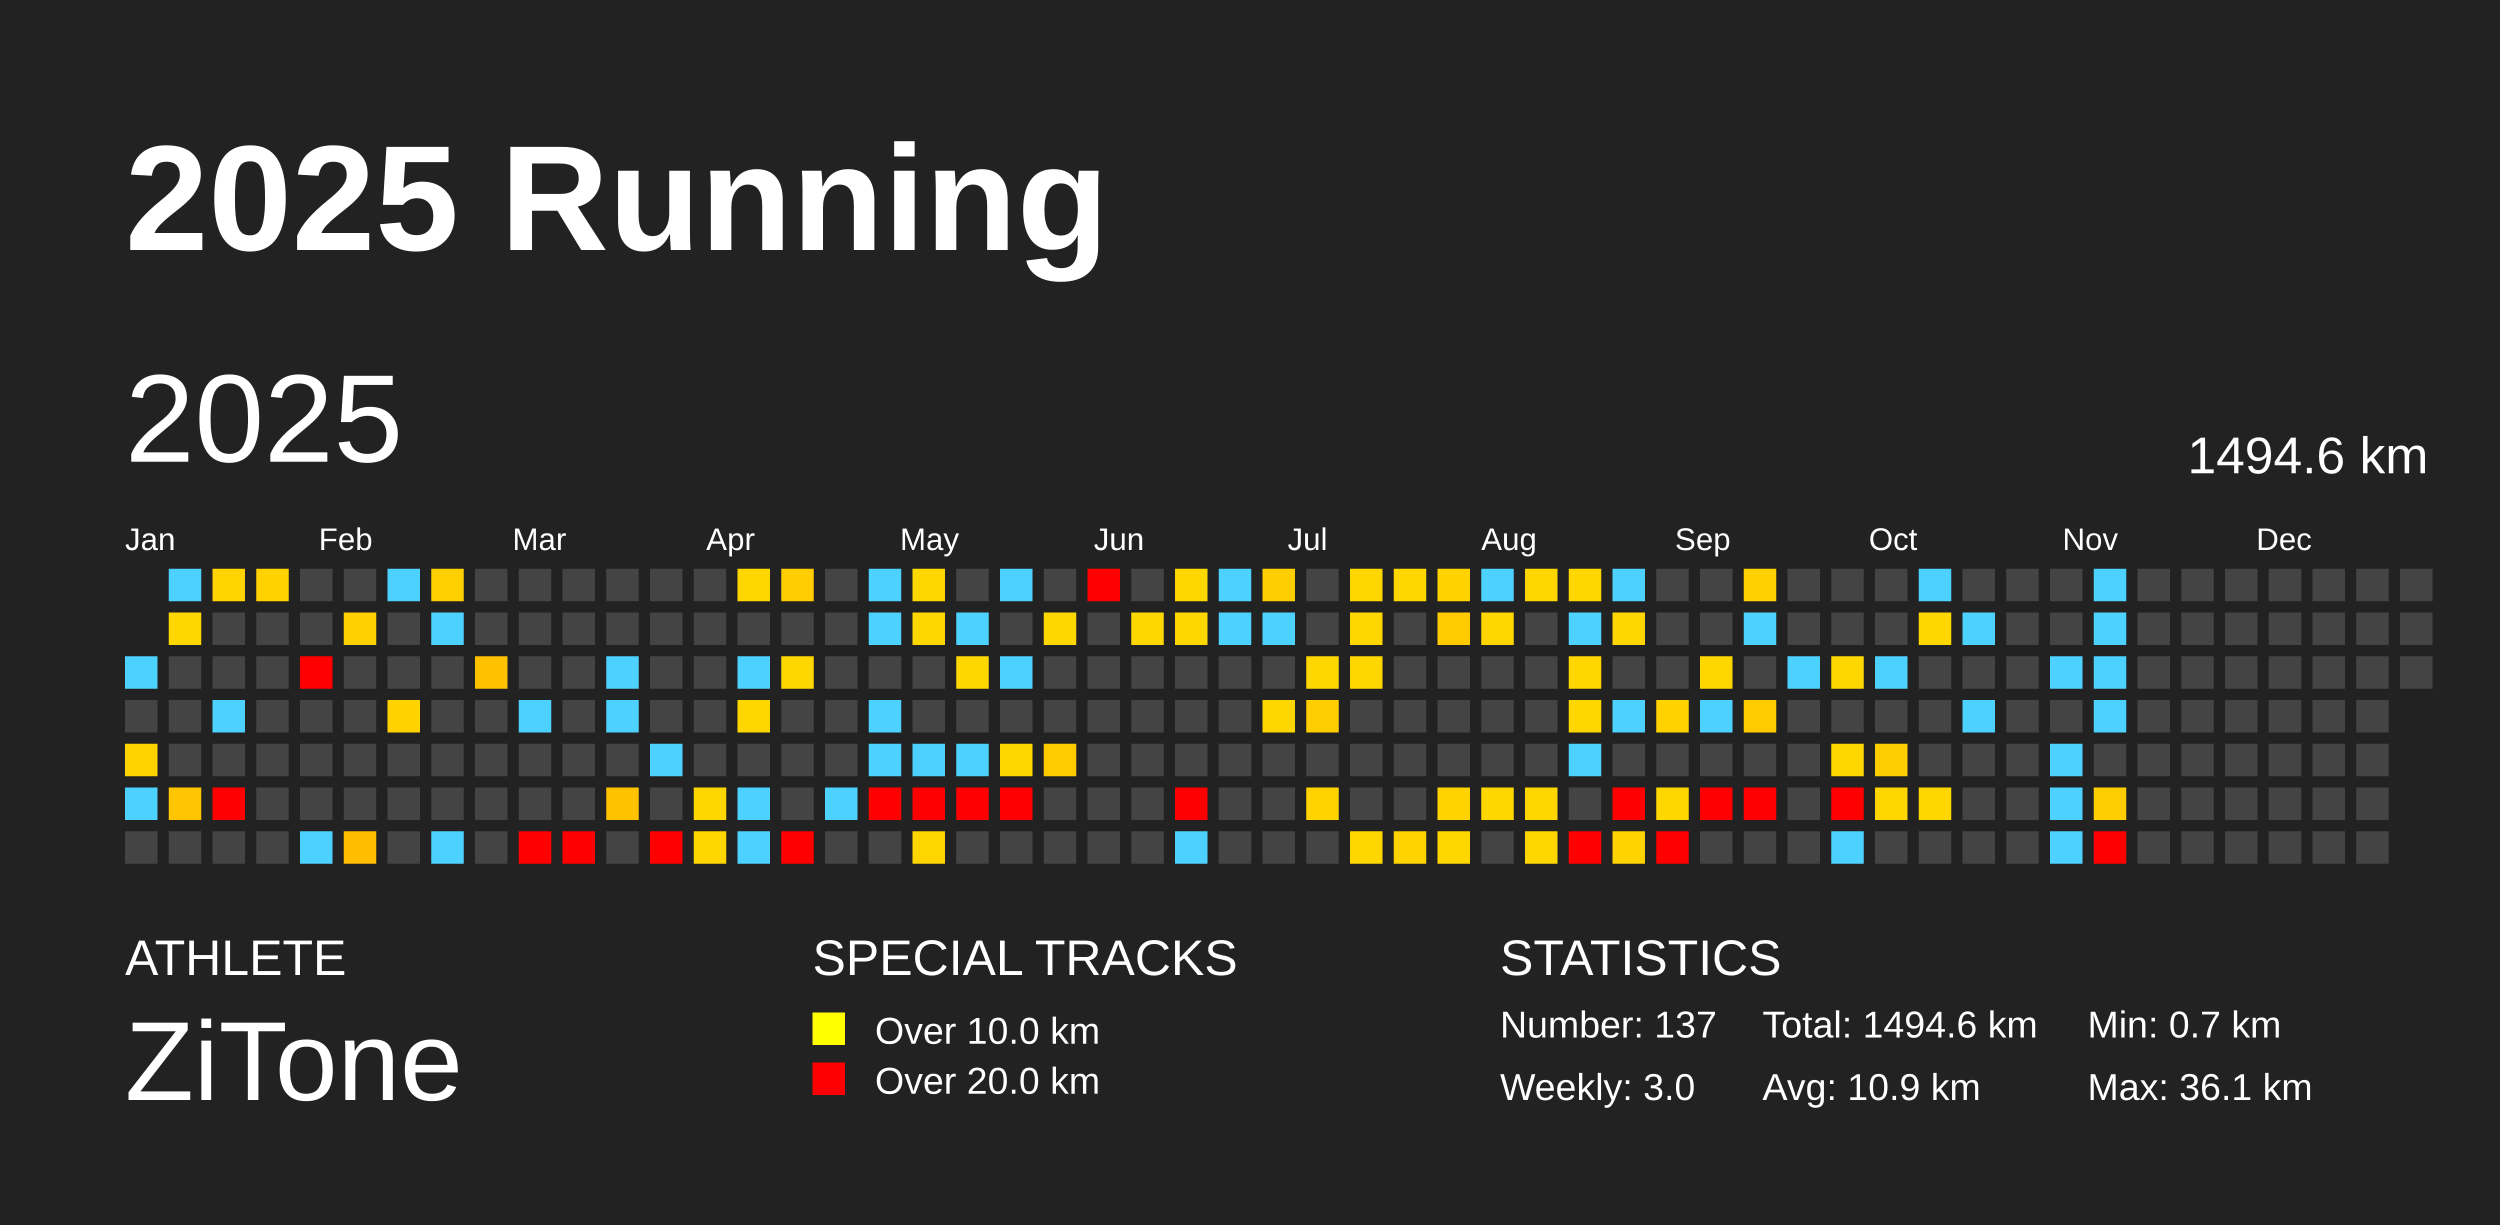
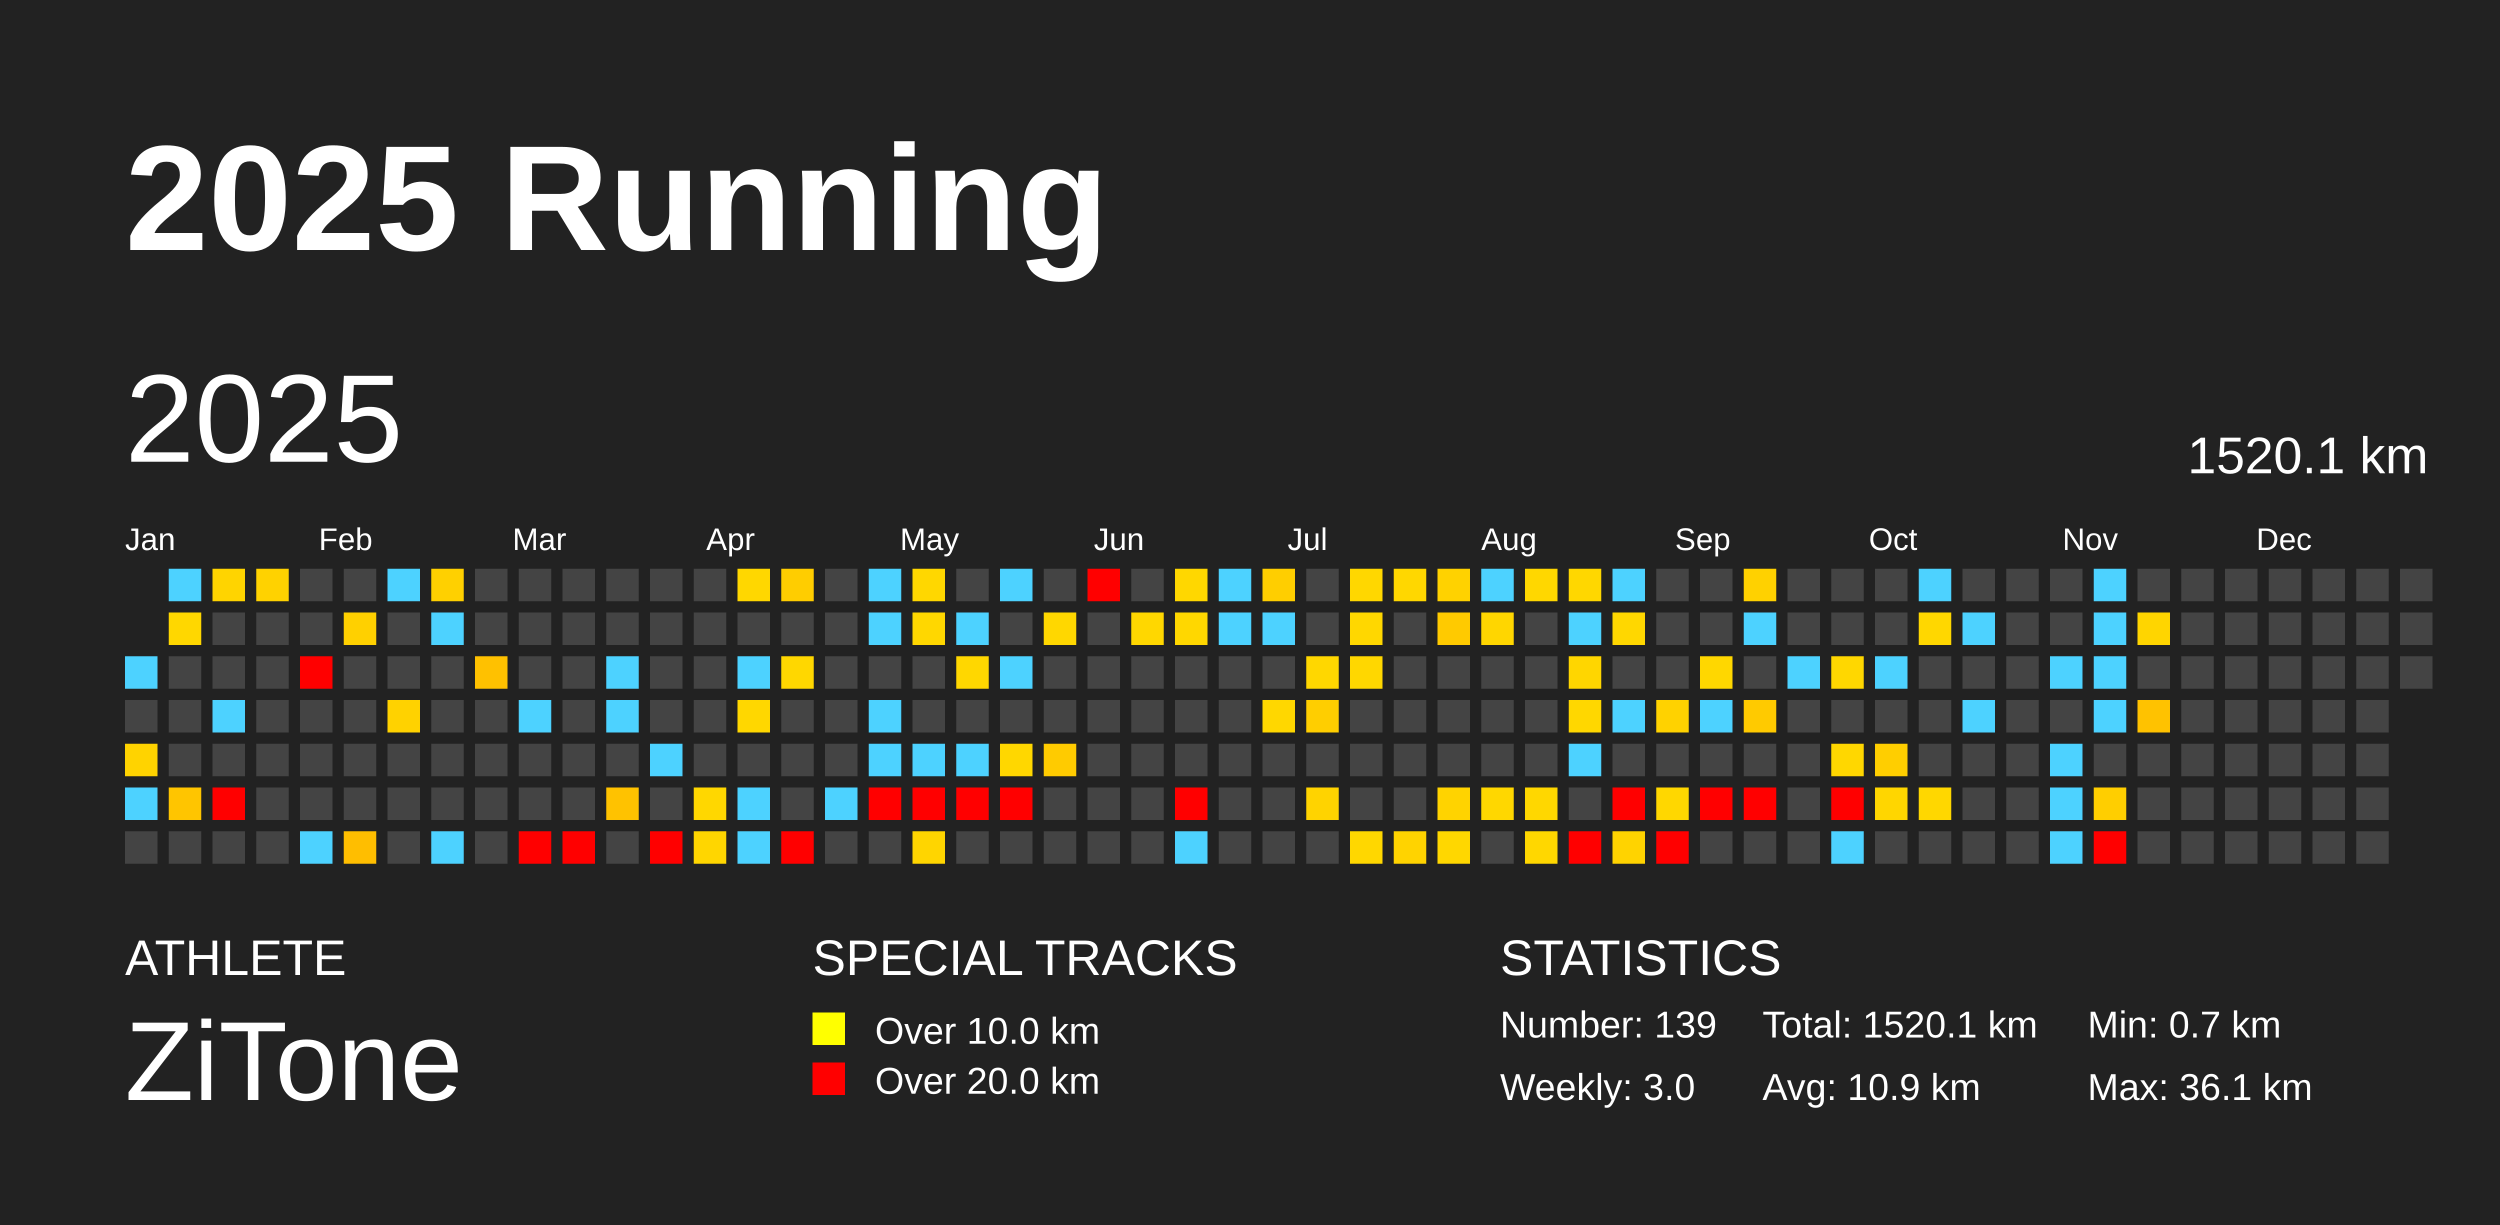
<svg xmlns="http://www.w3.org/2000/svg" baseProfile="full" height="98mm" version="1.1" viewBox="0,0,200,98" width="200mm">
  <defs />
  <rect fill="#222222" height="98" width="200" x="0" y="0" />
  <text fill="#FFFFFF" style="font-size:12px; font-family:Arial; font-weight:bold;" x="10" y="20">2025 Running</text>
  <text fill="#FFFFFF" style="font-size:4px; font-family:Arial" x="10" y="78">ATHLETE</text>
  <text fill="#FFFFFF" style="font-size:9px; font-family:Arial" x="10" y="88">ZiTone</text>
  <text fill="#FFFFFF" style="font-size:4px; font-family:Arial" x="65" y="78">SPECIAL TRACKS</text>
  <rect fill="yellow" height="2.6" width="2.6" x="65" y="81" />
  <text fill="#FFFFFF" style="font-size:3px; font-family:Arial" x="70" y="83.5">Over 10.0 km</text>
  <rect fill="red" height="2.6" width="2.6" x="65" y="85" />
  <text fill="#FFFFFF" style="font-size:3px; font-family:Arial" x="70" y="87.5">Over 20.0 km</text>
  <text fill="#FFFFFF" style="font-size:4px; font-family:Arial" x="120" y="78">STATISTICS</text>
-   <text fill="#FFFFFF" style="font-size:3px; font-family:Arial" x="120" y="83">Number: 137</text>
+   <text fill="#FFFFFF" style="font-size:3px; font-family:Arial" x="120" y="83">Number: 139</text>
  <text fill="#FFFFFF" style="font-size:3px; font-family:Arial" x="120" y="88">Weekly: 3.0</text>
-   <text fill="#FFFFFF" style="font-size:3px; font-family:Arial" x="141" y="83">Total: 1494.6 km</text>
+   <text fill="#FFFFFF" style="font-size:3px; font-family:Arial" x="141" y="83">Total: 1520.1 km</text>
  <text fill="#FFFFFF" style="font-size:3px; font-family:Arial" x="141" y="88">Avg: 10.9 km</text>
  <text fill="#FFFFFF" style="font-size:3px; font-family:Arial" x="167" y="83">Min: 0.7 km</text>
  <text fill="#FFFFFF" style="font-size:3px; font-family:Arial" x="167" y="88">Max: 36.1 km</text>
  <text dominant-baseline="hanging" fill="#FFFFFF" style="font-size:10.0px; font-family:Arial;" x="10" y="30">2025</text>
-   <text dominant-baseline="hanging" fill="#FFFFFF" style="font-size:4.125px; font-family:Arial;" x="175" y="35">1494.6 km</text>
+   <text dominant-baseline="hanging" fill="#FFFFFF" style="font-size:4.125px; font-family:Arial;" x="175" y="35">1520.1 km</text>
  <text fill="#FFFFFF" style="font-size:2.5px; font-family:Arial" x="10.0" y="44">Jan</text>
  <text fill="#FFFFFF" style="font-size:2.5px; font-family:Arial" x="25.5" y="44">Feb</text>
  <text fill="#FFFFFF" style="font-size:2.5px; font-family:Arial" x="41.0" y="44">Mar</text>
  <text fill="#FFFFFF" style="font-size:2.5px; font-family:Arial" x="56.5" y="44">Apr</text>
  <text fill="#FFFFFF" style="font-size:2.5px; font-family:Arial" x="72.0" y="44">May</text>
  <text fill="#FFFFFF" style="font-size:2.5px; font-family:Arial" x="87.5" y="44">Jun</text>
  <text fill="#FFFFFF" style="font-size:2.5px; font-family:Arial" x="103.0" y="44">Jul</text>
  <text fill="#FFFFFF" style="font-size:2.5px; font-family:Arial" x="118.5" y="44">Aug</text>
  <text fill="#FFFFFF" style="font-size:2.5px; font-family:Arial" x="134.0" y="44">Sep</text>
  <text fill="#FFFFFF" style="font-size:2.5px; font-family:Arial" x="149.5" y="44">Oct</text>
  <text fill="#FFFFFF" style="font-size:2.5px; font-family:Arial" x="165.0" y="44">Nov</text>
  <text fill="#FFFFFF" style="font-size:2.5px; font-family:Arial" x="180.5" y="44">Dec</text>
  <rect fill="#4dd2ff" height="2.6" width="2.6" x="10.0" y="52.5" />
  <rect fill="#444444" height="2.6" width="2.6" x="10.0" y="56.0" />
  <rect fill="#ffd300" height="2.6" width="2.6" x="10.0" y="59.5" />
  <rect fill="#4dd2ff" height="2.6" width="2.6" x="10.0" y="63.0" />
  <rect fill="#444444" height="2.6" width="2.6" x="10.0" y="66.5" />
  <rect fill="#4dd2ff" height="2.6" width="2.6" x="13.5" y="45.5" />
  <rect fill="#ffd700" height="2.6" width="2.6" x="13.5" y="49.0" />
  <rect fill="#444444" height="2.6" width="2.6" x="13.5" y="52.5" />
  <rect fill="#444444" height="2.6" width="2.6" x="13.5" y="56.0" />
  <rect fill="#444444" height="2.6" width="2.6" x="13.5" y="59.5" />
  <rect fill="#ffc500" height="2.6" width="2.6" x="13.5" y="63.0" />
  <rect fill="#444444" height="2.6" width="2.6" x="13.5" y="66.5" />
  <rect fill="#ffd400" height="2.6" width="2.6" x="17.0" y="45.5" />
  <rect fill="#444444" height="2.6" width="2.6" x="17.0" y="49.0" />
  <rect fill="#444444" height="2.6" width="2.6" x="17.0" y="52.5" />
  <rect fill="#4dd2ff" height="2.6" width="2.6" x="17.0" y="56.0" />
  <rect fill="#444444" height="2.6" width="2.6" x="17.0" y="59.5" />
  <rect fill="red" height="2.6" width="2.6" x="17.0" y="63.0" />
  <rect fill="#444444" height="2.6" width="2.6" x="17.0" y="66.5" />
  <rect fill="#ffd200" height="2.6" width="2.6" x="20.5" y="45.5" />
  <rect fill="#444444" height="2.6" width="2.6" x="20.5" y="49.0" />
  <rect fill="#444444" height="2.6" width="2.6" x="20.5" y="52.5" />
  <rect fill="#444444" height="2.6" width="2.6" x="20.5" y="56.0" />
  <rect fill="#444444" height="2.6" width="2.6" x="20.5" y="59.5" />
  <rect fill="#444444" height="2.6" width="2.6" x="20.5" y="63.0" />
  <rect fill="#444444" height="2.6" width="2.6" x="20.5" y="66.5" />
  <rect fill="#444444" height="2.6" width="2.6" x="24.0" y="45.5" />
  <rect fill="#444444" height="2.6" width="2.6" x="24.0" y="49.0" />
  <rect fill="red" height="2.6" width="2.6" x="24.0" y="52.5" />
  <rect fill="#444444" height="2.6" width="2.6" x="24.0" y="56.0" />
  <rect fill="#444444" height="2.6" width="2.6" x="24.0" y="59.5" />
  <rect fill="#444444" height="2.6" width="2.6" x="24.0" y="63.0" />
  <rect fill="#4dd2ff" height="2.6" width="2.6" x="24.0" y="66.5" />
  <rect fill="#444444" height="2.6" width="2.6" x="27.5" y="45.5" />
  <rect fill="#ffd000" height="2.6" width="2.6" x="27.5" y="49.0" />
  <rect fill="#444444" height="2.6" width="2.6" x="27.5" y="52.5" />
  <rect fill="#444444" height="2.6" width="2.6" x="27.5" y="56.0" />
  <rect fill="#444444" height="2.6" width="2.6" x="27.5" y="59.5" />
  <rect fill="#444444" height="2.6" width="2.6" x="27.5" y="63.0" />
  <rect fill="#ffbe00" height="2.6" width="2.6" x="27.5" y="66.5" />
  <rect fill="#4dd2ff" height="2.6" width="2.6" x="31.0" y="45.5" />
  <rect fill="#444444" height="2.6" width="2.6" x="31.0" y="49.0" />
  <rect fill="#444444" height="2.6" width="2.6" x="31.0" y="52.5" />
  <rect fill="#ffd200" height="2.6" width="2.6" x="31.0" y="56.0" />
  <rect fill="#444444" height="2.6" width="2.6" x="31.0" y="59.5" />
  <rect fill="#444444" height="2.6" width="2.6" x="31.0" y="63.0" />
  <rect fill="#444444" height="2.6" width="2.6" x="31.0" y="66.5" />
  <rect fill="#ffd000" height="2.6" width="2.6" x="34.5" y="45.5" />
  <rect fill="#4dd2ff" height="2.6" width="2.6" x="34.5" y="49.0" />
  <rect fill="#444444" height="2.6" width="2.6" x="34.5" y="52.5" />
  <rect fill="#444444" height="2.6" width="2.6" x="34.5" y="56.0" />
  <rect fill="#444444" height="2.6" width="2.6" x="34.5" y="59.5" />
  <rect fill="#444444" height="2.6" width="2.6" x="34.5" y="63.0" />
  <rect fill="#4dd2ff" height="2.6" width="2.6" x="34.5" y="66.5" />
  <rect fill="#444444" height="2.6" width="2.6" x="38.0" y="45.5" />
  <rect fill="#444444" height="2.6" width="2.6" x="38.0" y="49.0" />
  <rect fill="#ffc100" height="2.6" width="2.6" x="38.0" y="52.5" />
  <rect fill="#444444" height="2.6" width="2.6" x="38.0" y="56.0" />
  <rect fill="#444444" height="2.6" width="2.6" x="38.0" y="59.5" />
  <rect fill="#444444" height="2.6" width="2.6" x="38.0" y="63.0" />
  <rect fill="#444444" height="2.6" width="2.6" x="38.0" y="66.5" />
  <rect fill="#444444" height="2.6" width="2.6" x="41.5" y="45.5" />
  <rect fill="#444444" height="2.6" width="2.6" x="41.5" y="49.0" />
  <rect fill="#444444" height="2.6" width="2.6" x="41.5" y="52.5" />
  <rect fill="#4dd2ff" height="2.6" width="2.6" x="41.5" y="56.0" />
  <rect fill="#444444" height="2.6" width="2.6" x="41.5" y="59.5" />
  <rect fill="#444444" height="2.6" width="2.6" x="41.5" y="63.0" />
  <rect fill="red" height="2.6" width="2.6" x="41.5" y="66.5" />
  <rect fill="#444444" height="2.6" width="2.6" x="45.0" y="45.5" />
  <rect fill="#444444" height="2.6" width="2.6" x="45.0" y="49.0" />
  <rect fill="#444444" height="2.6" width="2.6" x="45.0" y="52.5" />
  <rect fill="#444444" height="2.6" width="2.6" x="45.0" y="56.0" />
  <rect fill="#444444" height="2.6" width="2.6" x="45.0" y="59.5" />
  <rect fill="#444444" height="2.6" width="2.6" x="45.0" y="63.0" />
  <rect fill="red" height="2.6" width="2.6" x="45.0" y="66.5" />
  <rect fill="#444444" height="2.6" width="2.6" x="48.5" y="45.5" />
  <rect fill="#444444" height="2.6" width="2.6" x="48.5" y="49.0" />
  <rect fill="#4dd2ff" height="2.6" width="2.6" x="48.5" y="52.5" />
  <rect fill="#4dd2ff" height="2.6" width="2.6" x="48.5" y="56.0" />
  <rect fill="#444444" height="2.6" width="2.6" x="48.5" y="59.5" />
  <rect fill="#ffc200" height="2.6" width="2.6" x="48.5" y="63.0" />
  <rect fill="#444444" height="2.6" width="2.6" x="48.5" y="66.5" />
  <rect fill="#444444" height="2.6" width="2.6" x="52.0" y="45.5" />
  <rect fill="#444444" height="2.6" width="2.6" x="52.0" y="49.0" />
  <rect fill="#444444" height="2.6" width="2.6" x="52.0" y="52.5" />
  <rect fill="#444444" height="2.6" width="2.6" x="52.0" y="56.0" />
  <rect fill="#4dd2ff" height="2.6" width="2.6" x="52.0" y="59.5" />
  <rect fill="#444444" height="2.6" width="2.6" x="52.0" y="63.0" />
  <rect fill="red" height="2.6" width="2.6" x="52.0" y="66.5" />
  <rect fill="#444444" height="2.6" width="2.6" x="55.5" y="45.5" />
  <rect fill="#444444" height="2.6" width="2.6" x="55.5" y="49.0" />
  <rect fill="#444444" height="2.6" width="2.6" x="55.5" y="52.5" />
  <rect fill="#444444" height="2.6" width="2.6" x="55.5" y="56.0" />
  <rect fill="#444444" height="2.6" width="2.6" x="55.5" y="59.5" />
  <rect fill="#ffd700" height="2.6" width="2.6" x="55.5" y="63.0" />
  <rect fill="#ffd600" height="2.6" width="2.6" x="55.5" y="66.5" />
  <rect fill="#ffd700" height="2.6" width="2.6" x="59.0" y="45.5" />
  <rect fill="#444444" height="2.6" width="2.6" x="59.0" y="49.0" />
  <rect fill="#4dd2ff" height="2.6" width="2.6" x="59.0" y="52.5" />
  <rect fill="#ffd700" height="2.6" width="2.6" x="59.0" y="56.0" />
  <rect fill="#444444" height="2.6" width="2.6" x="59.0" y="59.5" />
  <rect fill="#4dd2ff" height="2.6" width="2.6" x="59.0" y="63.0" />
  <rect fill="#4dd2ff" height="2.6" width="2.6" x="59.0" y="66.5" />
  <rect fill="#ffcd00" height="2.6" width="2.6" x="62.5" y="45.5" />
  <rect fill="#444444" height="2.6" width="2.6" x="62.5" y="49.0" />
  <rect fill="#ffd700" height="2.6" width="2.6" x="62.5" y="52.5" />
  <rect fill="#444444" height="2.6" width="2.6" x="62.5" y="56.0" />
  <rect fill="#444444" height="2.6" width="2.6" x="62.5" y="59.5" />
  <rect fill="#444444" height="2.6" width="2.6" x="62.5" y="63.0" />
  <rect fill="red" height="2.6" width="2.6" x="62.5" y="66.5" />
  <rect fill="#444444" height="2.6" width="2.6" x="66.0" y="45.5" />
  <rect fill="#444444" height="2.6" width="2.6" x="66.0" y="49.0" />
  <rect fill="#444444" height="2.6" width="2.6" x="66.0" y="52.5" />
  <rect fill="#444444" height="2.6" width="2.6" x="66.0" y="56.0" />
  <rect fill="#444444" height="2.6" width="2.6" x="66.0" y="59.5" />
  <rect fill="#4dd2ff" height="2.6" width="2.6" x="66.0" y="63.0" />
  <rect fill="#444444" height="2.6" width="2.6" x="66.0" y="66.5" />
  <rect fill="#4dd2ff" height="2.6" width="2.6" x="69.5" y="45.5" />
  <rect fill="#4dd2ff" height="2.6" width="2.6" x="69.5" y="49.0" />
  <rect fill="#444444" height="2.6" width="2.6" x="69.5" y="52.5" />
  <rect fill="#4dd2ff" height="2.6" width="2.6" x="69.5" y="56.0" />
  <rect fill="#4dd2ff" height="2.6" width="2.6" x="69.5" y="59.5" />
  <rect fill="red" height="2.6" width="2.6" x="69.5" y="63.0" />
  <rect fill="#444444" height="2.6" width="2.6" x="69.5" y="66.5" />
  <rect fill="#ffd700" height="2.6" width="2.6" x="73.0" y="45.5" />
  <rect fill="#ffd700" height="2.6" width="2.6" x="73.0" y="49.0" />
  <rect fill="#444444" height="2.6" width="2.6" x="73.0" y="52.5" />
  <rect fill="#444444" height="2.6" width="2.6" x="73.0" y="56.0" />
  <rect fill="#4dd2ff" height="2.6" width="2.6" x="73.0" y="59.5" />
  <rect fill="red" height="2.6" width="2.6" x="73.0" y="63.0" />
  <rect fill="#ffd500" height="2.6" width="2.6" x="73.0" y="66.5" />
  <rect fill="#444444" height="2.6" width="2.6" x="76.5" y="45.5" />
  <rect fill="#4dd2ff" height="2.6" width="2.6" x="76.5" y="49.0" />
  <rect fill="#ffd700" height="2.6" width="2.6" x="76.5" y="52.5" />
  <rect fill="#444444" height="2.6" width="2.6" x="76.5" y="56.0" />
  <rect fill="#4dd2ff" height="2.6" width="2.6" x="76.5" y="59.5" />
  <rect fill="red" height="2.6" width="2.6" x="76.5" y="63.0" />
  <rect fill="#444444" height="2.6" width="2.6" x="76.5" y="66.5" />
  <rect fill="#4dd2ff" height="2.6" width="2.6" x="80.0" y="45.5" />
  <rect fill="#444444" height="2.6" width="2.6" x="80.0" y="49.0" />
  <rect fill="#4dd2ff" height="2.6" width="2.6" x="80.0" y="52.5" />
  <rect fill="#444444" height="2.6" width="2.6" x="80.0" y="56.0" />
  <rect fill="#ffd700" height="2.6" width="2.6" x="80.0" y="59.5" />
  <rect fill="red" height="2.6" width="2.6" x="80.0" y="63.0" />
  <rect fill="#444444" height="2.6" width="2.6" x="80.0" y="66.5" />
  <rect fill="#444444" height="2.6" width="2.6" x="83.5" y="45.5" />
  <rect fill="#ffd700" height="2.6" width="2.6" x="83.5" y="49.0" />
  <rect fill="#444444" height="2.6" width="2.6" x="83.5" y="52.5" />
  <rect fill="#444444" height="2.6" width="2.6" x="83.5" y="56.0" />
  <rect fill="#ffcb00" height="2.6" width="2.6" x="83.5" y="59.5" />
  <rect fill="#444444" height="2.6" width="2.6" x="83.5" y="63.0" />
  <rect fill="#444444" height="2.6" width="2.6" x="83.5" y="66.5" />
  <rect fill="red" height="2.6" width="2.6" x="87.0" y="45.5" />
  <rect fill="#444444" height="2.6" width="2.6" x="87.0" y="49.0" />
  <rect fill="#444444" height="2.6" width="2.6" x="87.0" y="52.5" />
  <rect fill="#444444" height="2.6" width="2.6" x="87.0" y="56.0" />
  <rect fill="#444444" height="2.6" width="2.6" x="87.0" y="59.5" />
  <rect fill="#444444" height="2.6" width="2.6" x="87.0" y="63.0" />
  <rect fill="#444444" height="2.6" width="2.6" x="87.0" y="66.5" />
  <rect fill="#444444" height="2.6" width="2.6" x="90.5" y="45.5" />
  <rect fill="#ffd700" height="2.6" width="2.6" x="90.5" y="49.0" />
  <rect fill="#444444" height="2.6" width="2.6" x="90.5" y="52.5" />
  <rect fill="#444444" height="2.6" width="2.6" x="90.5" y="56.0" />
  <rect fill="#444444" height="2.6" width="2.6" x="90.5" y="59.5" />
  <rect fill="#444444" height="2.6" width="2.6" x="90.5" y="63.0" />
  <rect fill="#444444" height="2.6" width="2.6" x="90.5" y="66.5" />
  <rect fill="#ffd700" height="2.6" width="2.6" x="94.0" y="45.5" />
  <rect fill="#ffd700" height="2.6" width="2.6" x="94.0" y="49.0" />
  <rect fill="#444444" height="2.6" width="2.6" x="94.0" y="52.5" />
  <rect fill="#444444" height="2.6" width="2.6" x="94.0" y="56.0" />
  <rect fill="#444444" height="2.6" width="2.6" x="94.0" y="59.5" />
  <rect fill="red" height="2.6" width="2.6" x="94.0" y="63.0" />
  <rect fill="#4dd2ff" height="2.6" width="2.6" x="94.0" y="66.5" />
  <rect fill="#4dd2ff" height="2.6" width="2.6" x="97.5" y="45.5" />
  <rect fill="#4dd2ff" height="2.6" width="2.6" x="97.5" y="49.0" />
  <rect fill="#444444" height="2.6" width="2.6" x="97.5" y="52.5" />
  <rect fill="#444444" height="2.6" width="2.6" x="97.5" y="56.0" />
  <rect fill="#444444" height="2.6" width="2.6" x="97.5" y="59.5" />
  <rect fill="#444444" height="2.6" width="2.6" x="97.5" y="63.0" />
  <rect fill="#444444" height="2.6" width="2.6" x="97.5" y="66.5" />
  <rect fill="#ffce00" height="2.6" width="2.6" x="101.0" y="45.5" />
  <rect fill="#4dd2ff" height="2.6" width="2.6" x="101.0" y="49.0" />
  <rect fill="#444444" height="2.6" width="2.6" x="101.0" y="52.5" />
  <rect fill="#ffd700" height="2.6" width="2.6" x="101.0" y="56.0" />
  <rect fill="#444444" height="2.6" width="2.6" x="101.0" y="59.5" />
  <rect fill="#444444" height="2.6" width="2.6" x="101.0" y="63.0" />
  <rect fill="#444444" height="2.6" width="2.6" x="101.0" y="66.5" />
  <rect fill="#444444" height="2.6" width="2.6" x="104.5" y="45.5" />
  <rect fill="#444444" height="2.6" width="2.6" x="104.5" y="49.0" />
  <rect fill="#ffd700" height="2.6" width="2.6" x="104.5" y="52.5" />
  <rect fill="#ffce00" height="2.6" width="2.6" x="104.5" y="56.0" />
  <rect fill="#444444" height="2.6" width="2.6" x="104.5" y="59.5" />
  <rect fill="#ffd300" height="2.6" width="2.6" x="104.5" y="63.0" />
  <rect fill="#444444" height="2.6" width="2.6" x="104.5" y="66.5" />
  <rect fill="#ffd700" height="2.6" width="2.6" x="108.0" y="45.5" />
  <rect fill="#ffd700" height="2.6" width="2.6" x="108.0" y="49.0" />
  <rect fill="#ffd700" height="2.6" width="2.6" x="108.0" y="52.5" />
  <rect fill="#444444" height="2.6" width="2.6" x="108.0" y="56.0" />
  <rect fill="#444444" height="2.6" width="2.6" x="108.0" y="59.5" />
  <rect fill="#444444" height="2.6" width="2.6" x="108.0" y="63.0" />
  <rect fill="#ffd700" height="2.6" width="2.6" x="108.0" y="66.5" />
  <rect fill="#ffd700" height="2.6" width="2.6" x="111.5" y="45.5" />
  <rect fill="#444444" height="2.6" width="2.6" x="111.5" y="49.0" />
  <rect fill="#444444" height="2.6" width="2.6" x="111.5" y="52.5" />
  <rect fill="#444444" height="2.6" width="2.6" x="111.5" y="56.0" />
  <rect fill="#444444" height="2.6" width="2.6" x="111.5" y="59.5" />
  <rect fill="#444444" height="2.6" width="2.6" x="111.5" y="63.0" />
  <rect fill="#ffd300" height="2.6" width="2.6" x="111.5" y="66.5" />
  <rect fill="#ffd200" height="2.6" width="2.6" x="115.0" y="45.5" />
  <rect fill="#ffca00" height="2.6" width="2.6" x="115.0" y="49.0" />
  <rect fill="#444444" height="2.6" width="2.6" x="115.0" y="52.5" />
  <rect fill="#444444" height="2.6" width="2.6" x="115.0" y="56.0" />
  <rect fill="#444444" height="2.6" width="2.6" x="115.0" y="59.5" />
  <rect fill="#ffd300" height="2.6" width="2.6" x="115.0" y="63.0" />
  <rect fill="#ffd700" height="2.6" width="2.6" x="115.0" y="66.5" />
  <rect fill="#4dd2ff" height="2.6" width="2.6" x="118.5" y="45.5" />
  <rect fill="#ffd600" height="2.6" width="2.6" x="118.5" y="49.0" />
  <rect fill="#444444" height="2.6" width="2.6" x="118.5" y="52.5" />
  <rect fill="#444444" height="2.6" width="2.6" x="118.5" y="56.0" />
  <rect fill="#444444" height="2.6" width="2.6" x="118.5" y="59.5" />
  <rect fill="#ffd700" height="2.6" width="2.6" x="118.5" y="63.0" />
  <rect fill="#444444" height="2.6" width="2.6" x="118.5" y="66.5" />
  <rect fill="#ffd700" height="2.6" width="2.6" x="122.0" y="45.5" />
  <rect fill="#444444" height="2.6" width="2.6" x="122.0" y="49.0" />
  <rect fill="#444444" height="2.6" width="2.6" x="122.0" y="52.5" />
  <rect fill="#444444" height="2.6" width="2.6" x="122.0" y="56.0" />
  <rect fill="#444444" height="2.6" width="2.6" x="122.0" y="59.5" />
  <rect fill="#ffd700" height="2.6" width="2.6" x="122.0" y="63.0" />
  <rect fill="#ffd700" height="2.6" width="2.6" x="122.0" y="66.5" />
  <rect fill="#ffd700" height="2.6" width="2.6" x="125.5" y="45.5" />
  <rect fill="#4dd2ff" height="2.6" width="2.6" x="125.5" y="49.0" />
  <rect fill="#ffd600" height="2.6" width="2.6" x="125.5" y="52.5" />
  <rect fill="#ffd700" height="2.6" width="2.6" x="125.5" y="56.0" />
  <rect fill="#4dd2ff" height="2.6" width="2.6" x="125.5" y="59.5" />
  <rect fill="#444444" height="2.6" width="2.6" x="125.5" y="63.0" />
  <rect fill="red" height="2.6" width="2.6" x="125.5" y="66.5" />
  <rect fill="#4dd2ff" height="2.6" width="2.6" x="129.0" y="45.5" />
  <rect fill="#ffd700" height="2.6" width="2.6" x="129.0" y="49.0" />
  <rect fill="#444444" height="2.6" width="2.6" x="129.0" y="52.5" />
  <rect fill="#4dd2ff" height="2.6" width="2.6" x="129.0" y="56.0" />
  <rect fill="#444444" height="2.6" width="2.6" x="129.0" y="59.5" />
  <rect fill="red" height="2.6" width="2.6" x="129.0" y="63.0" />
  <rect fill="#ffd300" height="2.6" width="2.6" x="129.0" y="66.5" />
  <rect fill="#444444" height="2.6" width="2.6" x="132.5" y="45.5" />
  <rect fill="#444444" height="2.6" width="2.6" x="132.5" y="49.0" />
  <rect fill="#444444" height="2.6" width="2.6" x="132.5" y="52.5" />
  <rect fill="#ffd200" height="2.6" width="2.6" x="132.5" y="56.0" />
  <rect fill="#444444" height="2.6" width="2.6" x="132.5" y="59.5" />
  <rect fill="#ffd700" height="2.6" width="2.6" x="132.5" y="63.0" />
  <rect fill="red" height="2.6" width="2.6" x="132.5" y="66.5" />
  <rect fill="#444444" height="2.6" width="2.6" x="136.0" y="45.5" />
  <rect fill="#444444" height="2.6" width="2.6" x="136.0" y="49.0" />
  <rect fill="#ffd700" height="2.6" width="2.6" x="136.0" y="52.5" />
  <rect fill="#4dd2ff" height="2.6" width="2.6" x="136.0" y="56.0" />
  <rect fill="#444444" height="2.6" width="2.6" x="136.0" y="59.5" />
  <rect fill="red" height="2.6" width="2.6" x="136.0" y="63.0" />
  <rect fill="#444444" height="2.6" width="2.6" x="136.0" y="66.5" />
  <rect fill="#ffd100" height="2.6" width="2.6" x="139.5" y="45.5" />
  <rect fill="#4dd2ff" height="2.6" width="2.6" x="139.5" y="49.0" />
  <rect fill="#444444" height="2.6" width="2.6" x="139.5" y="52.5" />
  <rect fill="#ffca00" height="2.6" width="2.6" x="139.5" y="56.0" />
  <rect fill="#444444" height="2.6" width="2.6" x="139.5" y="59.5" />
  <rect fill="red" height="2.6" width="2.6" x="139.5" y="63.0" />
  <rect fill="#444444" height="2.6" width="2.6" x="139.5" y="66.5" />
  <rect fill="#444444" height="2.6" width="2.6" x="143.0" y="45.5" />
  <rect fill="#444444" height="2.6" width="2.6" x="143.0" y="49.0" />
  <rect fill="#4dd2ff" height="2.6" width="2.6" x="143.0" y="52.5" />
  <rect fill="#444444" height="2.6" width="2.6" x="143.0" y="56.0" />
  <rect fill="#444444" height="2.6" width="2.6" x="143.0" y="59.5" />
  <rect fill="#444444" height="2.6" width="2.6" x="143.0" y="63.0" />
  <rect fill="#444444" height="2.6" width="2.6" x="143.0" y="66.5" />
  <rect fill="#444444" height="2.6" width="2.6" x="146.5" y="45.5" />
  <rect fill="#444444" height="2.6" width="2.6" x="146.5" y="49.0" />
  <rect fill="#ffd700" height="2.6" width="2.6" x="146.5" y="52.5" />
  <rect fill="#444444" height="2.6" width="2.6" x="146.5" y="56.0" />
  <rect fill="#ffd700" height="2.6" width="2.6" x="146.5" y="59.5" />
  <rect fill="red" height="2.6" width="2.6" x="146.5" y="63.0" />
  <rect fill="#4dd2ff" height="2.6" width="2.6" x="146.5" y="66.5" />
  <rect fill="#444444" height="2.6" width="2.6" x="150.0" y="45.5" />
  <rect fill="#444444" height="2.6" width="2.6" x="150.0" y="49.0" />
  <rect fill="#4dd2ff" height="2.6" width="2.6" x="150.0" y="52.5" />
  <rect fill="#444444" height="2.6" width="2.6" x="150.0" y="56.0" />
  <rect fill="#ffce00" height="2.6" width="2.6" x="150.0" y="59.5" />
  <rect fill="#ffd600" height="2.6" width="2.6" x="150.0" y="63.0" />
  <rect fill="#444444" height="2.6" width="2.6" x="150.0" y="66.5" />
  <rect fill="#4dd2ff" height="2.6" width="2.6" x="153.5" y="45.5" />
  <rect fill="#ffd700" height="2.6" width="2.6" x="153.5" y="49.0" />
  <rect fill="#444444" height="2.6" width="2.6" x="153.5" y="52.5" />
  <rect fill="#444444" height="2.6" width="2.6" x="153.5" y="56.0" />
  <rect fill="#444444" height="2.6" width="2.6" x="153.5" y="59.5" />
  <rect fill="#ffd700" height="2.6" width="2.6" x="153.5" y="63.0" />
  <rect fill="#444444" height="2.6" width="2.6" x="153.5" y="66.5" />
  <rect fill="#444444" height="2.6" width="2.6" x="157.0" y="45.5" />
  <rect fill="#4dd2ff" height="2.6" width="2.6" x="157.0" y="49.0" />
  <rect fill="#444444" height="2.6" width="2.6" x="157.0" y="52.5" />
  <rect fill="#4dd2ff" height="2.6" width="2.6" x="157.0" y="56.0" />
  <rect fill="#444444" height="2.6" width="2.6" x="157.0" y="59.5" />
  <rect fill="#444444" height="2.6" width="2.6" x="157.0" y="63.0" />
  <rect fill="#444444" height="2.6" width="2.6" x="157.0" y="66.5" />
  <rect fill="#444444" height="2.6" width="2.6" x="160.5" y="45.5" />
  <rect fill="#444444" height="2.6" width="2.6" x="160.5" y="49.0" />
  <rect fill="#444444" height="2.6" width="2.6" x="160.5" y="52.5" />
  <rect fill="#444444" height="2.6" width="2.6" x="160.5" y="56.0" />
  <rect fill="#444444" height="2.6" width="2.6" x="160.5" y="59.5" />
  <rect fill="#444444" height="2.6" width="2.6" x="160.5" y="63.0" />
  <rect fill="#444444" height="2.6" width="2.6" x="160.5" y="66.5" />
  <rect fill="#444444" height="2.6" width="2.6" x="164.0" y="45.5" />
  <rect fill="#444444" height="2.6" width="2.6" x="164.0" y="49.0" />
  <rect fill="#4dd2ff" height="2.6" width="2.6" x="164.0" y="52.5" />
  <rect fill="#444444" height="2.6" width="2.6" x="164.0" y="56.0" />
  <rect fill="#4dd2ff" height="2.6" width="2.6" x="164.0" y="59.5" />
  <rect fill="#4dd2ff" height="2.6" width="2.6" x="164.0" y="63.0" />
  <rect fill="#4dd2ff" height="2.6" width="2.6" x="164.0" y="66.5" />
  <rect fill="#4dd2ff" height="2.6" width="2.6" x="167.5" y="45.5" />
  <rect fill="#4dd2ff" height="2.6" width="2.6" x="167.5" y="49.0" />
  <rect fill="#4dd2ff" height="2.6" width="2.6" x="167.5" y="52.5" />
  <rect fill="#4dd2ff" height="2.6" width="2.6" x="167.5" y="56.0" />
  <rect fill="#444444" height="2.6" width="2.6" x="167.5" y="59.5" />
  <rect fill="#ffce00" height="2.6" width="2.6" x="167.5" y="63.0" />
  <rect fill="red" height="2.6" width="2.6" x="167.5" y="66.5" />
  <rect fill="#444444" height="2.6" width="2.6" x="171.0" y="45.5" />
-   <rect fill="#444444" height="2.6" width="2.6" x="171.0" y="49.0" />
+   <rect fill="#ffd500" height="2.6" width="2.6" x="171.0" y="49.0" />
  <rect fill="#444444" height="2.6" width="2.6" x="171.0" y="52.5" />
-   <rect fill="#444444" height="2.6" width="2.6" x="171.0" y="56.0" />
+   <rect fill="#ffc200" height="2.6" width="2.6" x="171.0" y="56.0" />
  <rect fill="#444444" height="2.6" width="2.6" x="171.0" y="59.5" />
  <rect fill="#444444" height="2.6" width="2.6" x="171.0" y="63.0" />
  <rect fill="#444444" height="2.6" width="2.6" x="171.0" y="66.5" />
  <rect fill="#444444" height="2.6" width="2.6" x="174.5" y="45.5" />
  <rect fill="#444444" height="2.6" width="2.6" x="174.5" y="49.0" />
  <rect fill="#444444" height="2.6" width="2.6" x="174.5" y="52.5" />
  <rect fill="#444444" height="2.6" width="2.6" x="174.5" y="56.0" />
  <rect fill="#444444" height="2.6" width="2.6" x="174.5" y="59.5" />
  <rect fill="#444444" height="2.6" width="2.6" x="174.5" y="63.0" />
  <rect fill="#444444" height="2.6" width="2.6" x="174.5" y="66.5" />
  <rect fill="#444444" height="2.6" width="2.6" x="178.0" y="45.5" />
  <rect fill="#444444" height="2.6" width="2.6" x="178.0" y="49.0" />
  <rect fill="#444444" height="2.6" width="2.6" x="178.0" y="52.5" />
  <rect fill="#444444" height="2.6" width="2.6" x="178.0" y="56.0" />
  <rect fill="#444444" height="2.6" width="2.6" x="178.0" y="59.5" />
  <rect fill="#444444" height="2.6" width="2.6" x="178.0" y="63.0" />
  <rect fill="#444444" height="2.6" width="2.6" x="178.0" y="66.5" />
  <rect fill="#444444" height="2.6" width="2.6" x="181.5" y="45.5" />
  <rect fill="#444444" height="2.6" width="2.6" x="181.5" y="49.0" />
  <rect fill="#444444" height="2.6" width="2.6" x="181.5" y="52.5" />
  <rect fill="#444444" height="2.6" width="2.6" x="181.5" y="56.0" />
  <rect fill="#444444" height="2.6" width="2.6" x="181.5" y="59.5" />
  <rect fill="#444444" height="2.6" width="2.6" x="181.5" y="63.0" />
  <rect fill="#444444" height="2.6" width="2.6" x="181.5" y="66.5" />
  <rect fill="#444444" height="2.6" width="2.6" x="185.0" y="45.5" />
  <rect fill="#444444" height="2.6" width="2.6" x="185.0" y="49.0" />
  <rect fill="#444444" height="2.6" width="2.6" x="185.0" y="52.5" />
  <rect fill="#444444" height="2.6" width="2.6" x="185.0" y="56.0" />
  <rect fill="#444444" height="2.6" width="2.6" x="185.0" y="59.5" />
  <rect fill="#444444" height="2.6" width="2.6" x="185.0" y="63.0" />
  <rect fill="#444444" height="2.6" width="2.6" x="185.0" y="66.5" />
  <rect fill="#444444" height="2.6" width="2.6" x="188.5" y="45.5" />
  <rect fill="#444444" height="2.6" width="2.6" x="188.5" y="49.0" />
  <rect fill="#444444" height="2.6" width="2.6" x="188.5" y="52.5" />
  <rect fill="#444444" height="2.6" width="2.6" x="188.5" y="56.0" />
  <rect fill="#444444" height="2.6" width="2.6" x="188.5" y="59.5" />
  <rect fill="#444444" height="2.6" width="2.6" x="188.5" y="63.0" />
  <rect fill="#444444" height="2.6" width="2.6" x="188.5" y="66.5" />
  <rect fill="#444444" height="2.6" width="2.6" x="192.0" y="45.5" />
  <rect fill="#444444" height="2.6" width="2.6" x="192.0" y="49.0" />
  <rect fill="#444444" height="2.6" width="2.6" x="192.0" y="52.5" />
</svg>
